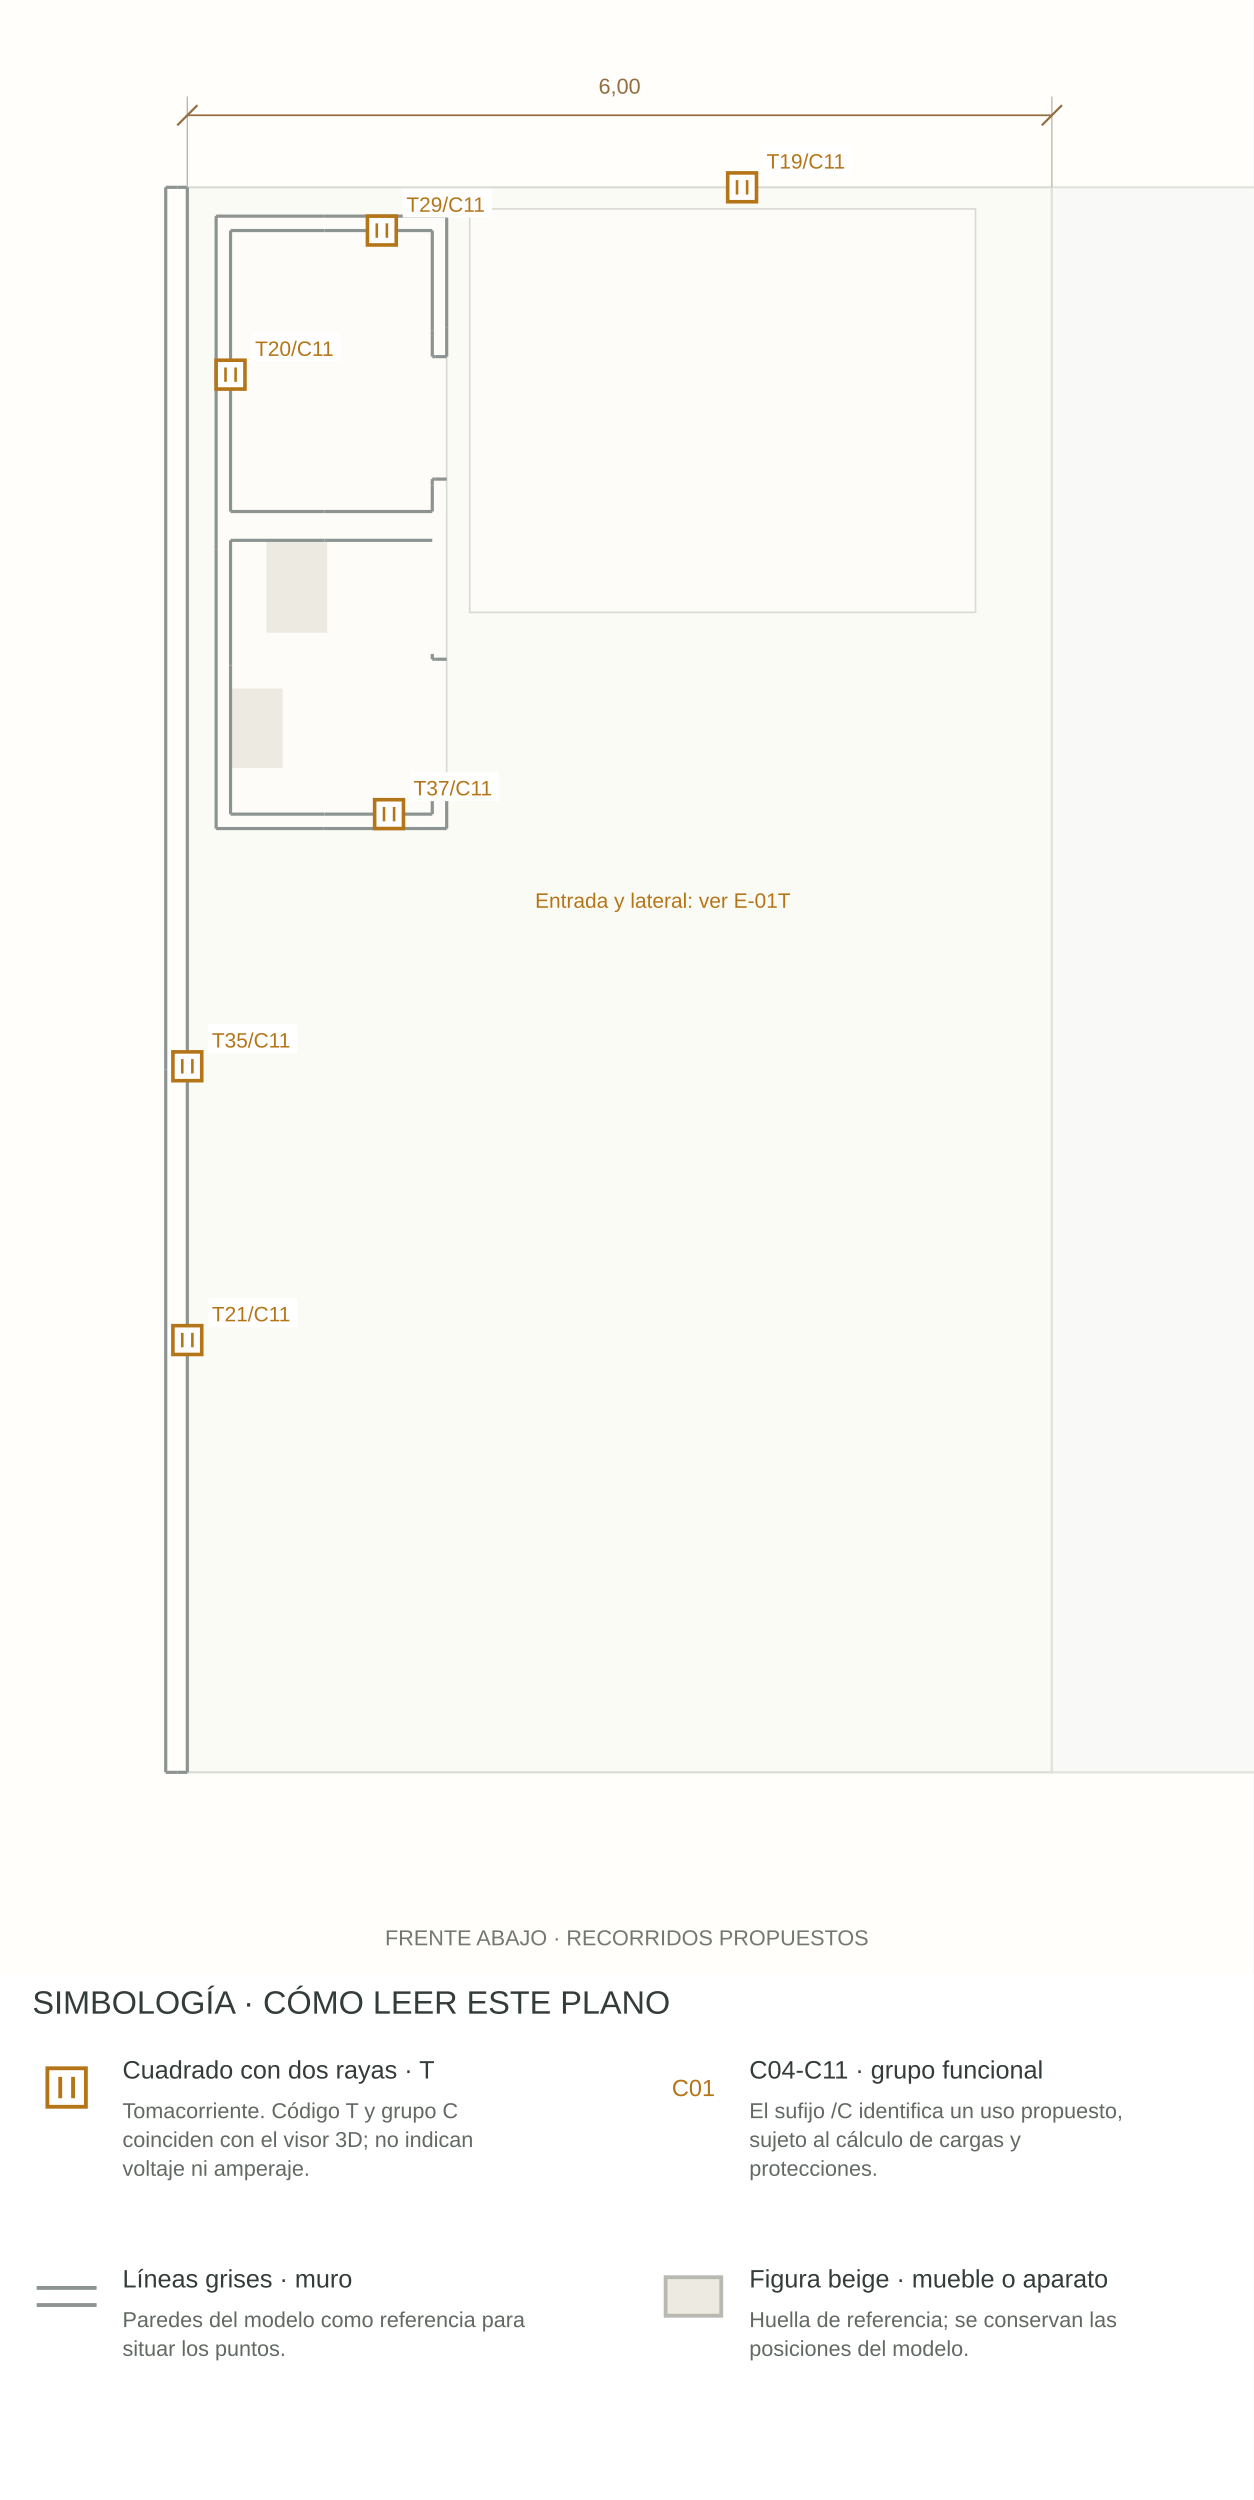
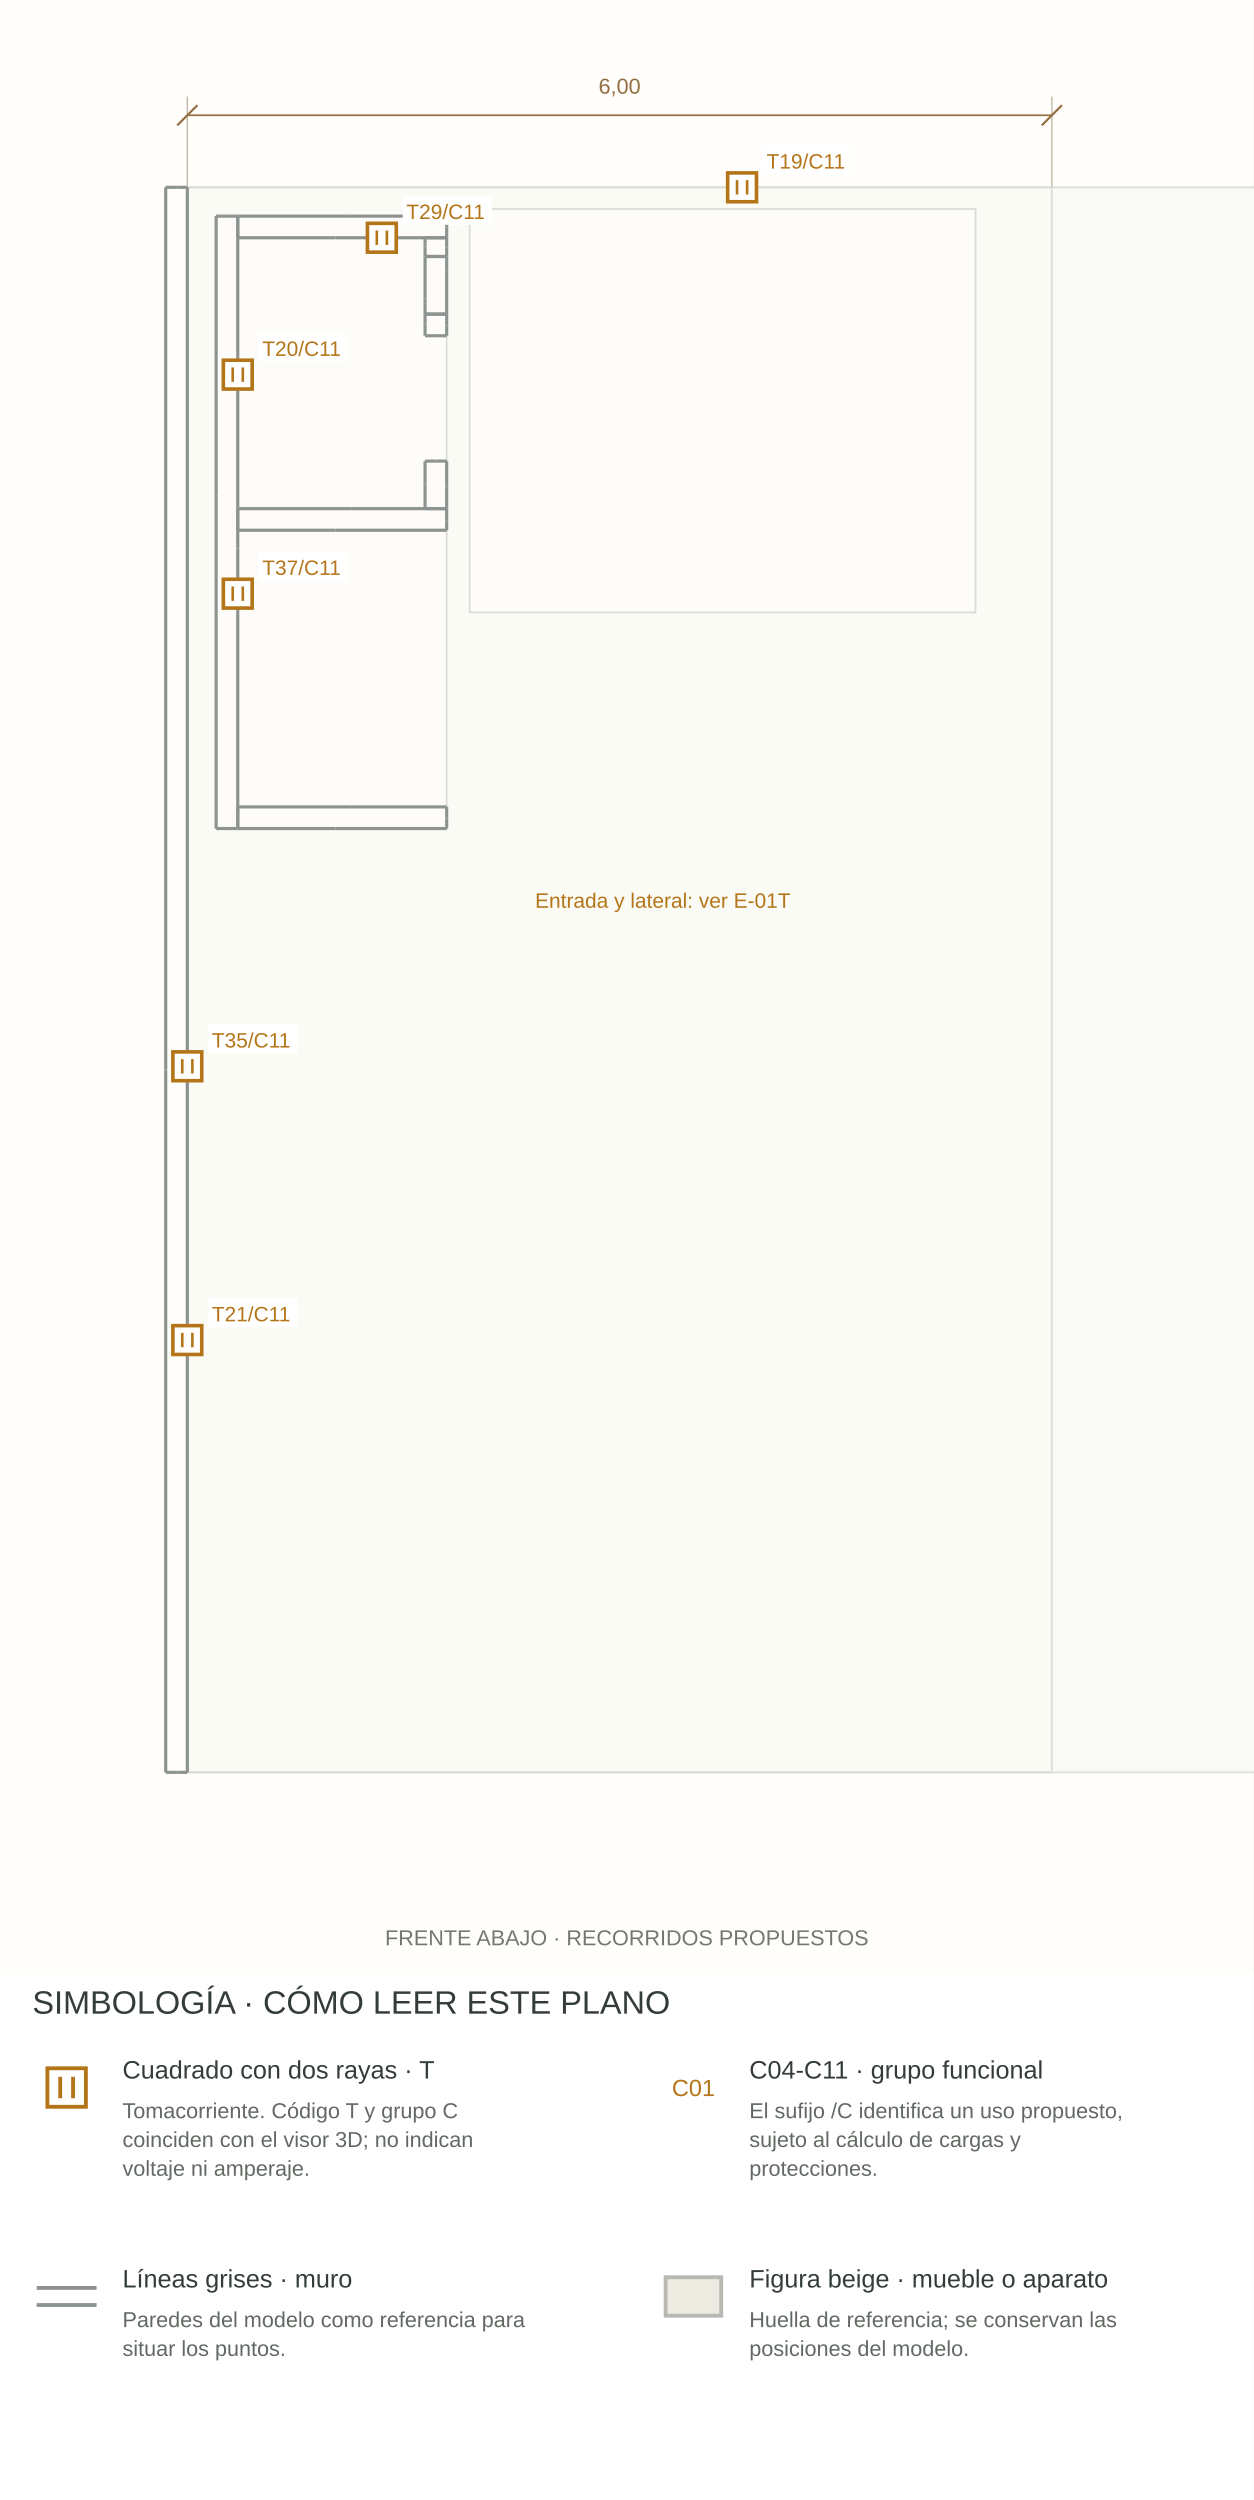
<svg xmlns="http://www.w3.org/2000/svg" viewBox="0 0 696 1388" role="img" aria-label="Tomacorrientes y equipos · Patio">
  <rect width="100%" height="100%" fill="#fffefb" />
  <polygon points="104.0,984.0 584.0,984.0 584.0,104.0 104.0,104.0" fill="#fbfbf6" stroke="#d9dcd5" stroke-width="1.2" />
  <polygon points="584.0,984.0 824.0,984.0 824.0,104.0 584.0,104.0" fill="#f9f9f7" stroke="#e2e2dc" stroke-width="1.2" />
  <polygon points="120.0,460.0 248.0,460.0 248.0,120.0 120.0,120.0" fill="#fdfcf8" stroke="#d9dcd5" stroke-width="0.96" />
  <polygon points="260.8,340.0 541.6,340.0 541.6,116.0 260.8,116.0" fill="#fdfcf8" stroke="#d9dcd5" stroke-width="0.96" />
-   <polygon points="153.6,305.6 176.0,305.6 153.6,324.8" fill="#edeae2" stroke="none" stroke-width="0.64" data-plan-furniture="true" />
-   <polygon points="153.6,324.8 176.0,305.6 176.0,324.8" fill="#edeae2" stroke="none" stroke-width="0.64" data-plan-furniture="true" />
-   <polygon points="176.0,305.6 153.6,305.6 153.6,324.8" fill="#edeae2" stroke="none" stroke-width="0.64" data-plan-furniture="true" />
-   <polygon points="176.0,305.6 153.6,324.8 176.0,324.8" fill="#edeae2" stroke="none" stroke-width="0.64" data-plan-furniture="true" />
-   <polygon points="176.0,345.6 153.6,345.6 148.0,351.2" fill="#edeae2" stroke="none" stroke-width="0.64" data-plan-furniture="true" />
-   <polygon points="181.6,351.2 176.0,345.6 148.0,351.2" fill="#edeae2" stroke="none" stroke-width="0.64" data-plan-furniture="true" />
-   <polygon points="153.6,317.6 148.0,351.2 153.6,345.6" fill="#edeae2" stroke="none" stroke-width="0.64" data-plan-furniture="true" />
-   <polygon points="148.0,300.8 148.0,351.2 153.6,317.6" fill="#edeae2" stroke="none" stroke-width="0.64" data-plan-furniture="true" />
-   <polygon points="176.0,317.6 176.0,345.6 181.6,351.2" fill="#edeae2" stroke="none" stroke-width="0.64" data-plan-furniture="true" />
-   <polygon points="176.0,317.6 148.0,300.8 153.6,317.6" fill="#edeae2" stroke="none" stroke-width="0.64" data-plan-furniture="true" />
-   <polygon points="181.6,300.8 176.0,317.6 181.6,351.2" fill="#edeae2" stroke="none" stroke-width="0.64" data-plan-furniture="true" />
-   <polygon points="181.6,300.8 148.0,300.8 176.0,317.6" fill="#edeae2" stroke="none" stroke-width="0.64" data-plan-furniture="true" />
-   <polygon points="148.0,300.8 181.6,300.8 148.0,351.2" fill="#edeae2" stroke="none" stroke-width="0.64" data-plan-furniture="true" />
-   <polygon points="148.0,351.2 181.6,300.8 181.6,351.2" fill="#edeae2" stroke="none" stroke-width="0.64" data-plan-furniture="true" />
-   <polygon points="153.6,317.6 153.6,345.6 176.0,345.6" fill="#edeae2" stroke="none" stroke-width="0.64" data-plan-furniture="true" />
-   <polygon points="176.0,317.6 153.6,317.6 176.0,345.6" fill="#edeae2" stroke="none" stroke-width="0.64" data-plan-furniture="true" />
-   <polygon points="149.6,302.4 180.0,312.0 149.6,312.0" fill="#edeae2" stroke="none" stroke-width="0.64" data-plan-furniture="true" />
-   <polygon points="149.6,302.4 180.0,302.4 180.0,312.0" fill="#edeae2" stroke="none" stroke-width="0.64" data-plan-furniture="true" />
-   <polygon points="180.0,312.0 149.6,302.4 149.6,312.0" fill="#edeae2" stroke="none" stroke-width="0.64" data-plan-furniture="true" />
-   <polygon points="180.0,302.4 149.6,302.4 180.0,312.0" fill="#edeae2" stroke="none" stroke-width="0.64" data-plan-furniture="true" />
-   <polygon points="152.8,422.4 132.0,422.4 128.0,426.4" fill="#edeae2" stroke="none" stroke-width="0.64" data-plan-furniture="true" />
-   <polygon points="156.8,426.4 152.8,422.4 128.0,426.4" fill="#edeae2" stroke="none" stroke-width="0.64" data-plan-furniture="true" />
-   <polygon points="132.0,386.4 128.0,426.4 132.0,422.4" fill="#edeae2" stroke="none" stroke-width="0.64" data-plan-furniture="true" />
-   <polygon points="128.0,382.4 128.0,426.4 132.0,386.4" fill="#edeae2" stroke="none" stroke-width="0.64" data-plan-furniture="true" />
-   <polygon points="152.8,386.4 152.8,422.4 156.8,426.4" fill="#edeae2" stroke="none" stroke-width="0.64" data-plan-furniture="true" />
-   <polygon points="152.8,386.4 128.0,382.4 132.0,386.4" fill="#edeae2" stroke="none" stroke-width="0.64" data-plan-furniture="true" />
-   <polygon points="156.8,382.4 152.8,386.4 156.8,426.4" fill="#edeae2" stroke="none" stroke-width="0.64" data-plan-furniture="true" />
-   <polygon points="156.8,382.4 128.0,382.4 152.8,386.4" fill="#edeae2" stroke="none" stroke-width="0.64" data-plan-furniture="true" />
-   <polygon points="128.0,426.4 128.0,382.4 156.8,426.4" fill="#edeae2" stroke="none" stroke-width="0.64" data-plan-furniture="true" />
-   <polygon points="128.0,382.4 156.8,382.4 156.8,426.4" fill="#edeae2" stroke="none" stroke-width="0.64" data-plan-furniture="true" />
-   <polygon points="152.8,386.4 132.0,386.4 132.0,422.4" fill="#edeae2" stroke="none" stroke-width="0.64" data-plan-furniture="true" />
-   <polygon points="152.8,386.4 132.0,422.4 152.8,422.4" fill="#edeae2" stroke="none" stroke-width="0.64" data-plan-furniture="true" />
-   <polyline points="248.0,198.0 248.0,182.02" fill="none" stroke="#8c9390" stroke-width="1.76" />
-   <polyline points="248.0,182.02 248.0,120.0" fill="none" stroke="#8c9390" stroke-width="1.76" />
-   <polyline points="248.0,439.327 248.0,434.0" fill="none" stroke="#8c9390" stroke-width="1.76" />
-   <polyline points="248.0,460.0 248.0,439.327" fill="none" stroke="#8c9390" stroke-width="1.76" />
-   <polyline points="179.697,460.0 120.0,460.0" fill="none" stroke="#8c9390" stroke-width="1.76" />
-   <polyline points="248.0,460.0 179.697,460.0" fill="none" stroke="#8c9390" stroke-width="1.76" />
-   <polyline points="248.0,120.0 179.697,120.0" fill="none" stroke="#8c9390" stroke-width="1.76" />
-   <polyline points="179.697,120.0 120.0,120.0" fill="none" stroke="#8c9390" stroke-width="1.76" />
-   <polyline points="120.0,460.0 120.0,304.979" fill="none" stroke="#8c9390" stroke-width="1.76" />
-   <polyline points="120.0,304.979 120.0,120.0" fill="none" stroke="#8c9390" stroke-width="1.76" />
-   <polyline points="240.0,284.0 180.16,284.0" fill="none" stroke="#8c9390" stroke-width="1.76" />
-   <polyline points="180.16,284.0 128.0,284.0" fill="none" stroke="#8c9390" stroke-width="1.76" />
-   <polyline points="240.0,183.659 240.0,128.0" fill="none" stroke="#8c9390" stroke-width="1.76" />
-   <polyline points="240.0,198.0 240.0,183.659" fill="none" stroke="#8c9390" stroke-width="1.76" />
-   <polyline points="240.0,269.688 240.0,266.0" fill="none" stroke="#8c9390" stroke-width="1.76" />
-   <polyline points="240.0,284.0 240.0,269.688" fill="none" stroke="#8c9390" stroke-width="1.76" />
-   <polyline points="180.16,128.0 128.0,128.0" fill="none" stroke="#8c9390" stroke-width="1.76" />
-   <polyline points="240.0,128.0 180.16,128.0" fill="none" stroke="#8c9390" stroke-width="1.76" />
-   <polyline points="128.0,212.773 128.0,128.0" fill="none" stroke="#8c9390" stroke-width="1.76" />
-   <polyline points="128.0,284.0 128.0,212.773" fill="none" stroke="#8c9390" stroke-width="1.76" />
-   <polyline points="240.0,452.0 180.16,452.0" fill="none" stroke="#8c9390" stroke-width="1.76" />
-   <polyline points="180.16,452.0 128.0,452.0" fill="none" stroke="#8c9390" stroke-width="1.76" />
-   <polyline points="240.0,437.688 240.0,434.0" fill="none" stroke="#8c9390" stroke-width="1.76" />
-   <polyline points="240.0,452.0 240.0,437.688" fill="none" stroke="#8c9390" stroke-width="1.76" />
-   <polyline points="240.0,366.0 240.0,363.076" fill="none" stroke="#8c9390" stroke-width="1.76" />
-   <polyline points="128.0,452.0 128.0,369.401" fill="none" stroke="#8c9390" stroke-width="1.76" />
-   <polyline points="128.0,369.401 128.0,300.0" fill="none" stroke="#8c9390" stroke-width="1.76" />
-   <polyline points="180.16,300.0 128.0,300.0" fill="none" stroke="#8c9390" stroke-width="1.76" />
-   <polyline points="240.0,300.0 180.16,300.0" fill="none" stroke="#8c9390" stroke-width="1.76" />
-   <polyline points="241.639,198.0 240.0,198.0" fill="none" stroke="#8c9390" stroke-width="1.76" />
-   <polyline points="248.0,198.0 241.639,198.0" fill="none" stroke="#8c9390" stroke-width="1.76" />
-   <polyline points="241.639,266.0 240.0,266.0" fill="none" stroke="#8c9390" stroke-width="1.76" />
-   <polyline points="248.0,266.0 241.639,266.0" fill="none" stroke="#8c9390" stroke-width="1.76" />
-   <polyline points="241.639,434.0 240.0,434.0" fill="none" stroke="#8c9390" stroke-width="1.76" />
-   <polyline points="248.0,434.0 241.639,434.0" fill="none" stroke="#8c9390" stroke-width="1.76" />
-   <polyline points="241.639,366.0 240.0,366.0" fill="none" stroke="#8c9390" stroke-width="1.76" />
-   <polyline points="248.0,366.0 241.639,366.0" fill="none" stroke="#8c9390" stroke-width="1.76" />
+   <polyline points="132.0,460.0 125.489,460.0" fill="none" stroke="#8c9390" stroke-width="1.76" />
+   <polyline points="125.489,460.0 120.0,460.0" fill="none" stroke="#8c9390" stroke-width="1.76" />
+   <polyline points="132.0,120.0 132.0,304.491" fill="none" stroke="#8c9390" stroke-width="1.76" />
+   <polyline points="132.0,304.491 132.0,460.0" fill="none" stroke="#8c9390" stroke-width="1.76" />
+   <polyline points="120.0,120.0 126.523,120.0" fill="none" stroke="#8c9390" stroke-width="1.76" />
+   <polyline points="126.523,120.0 132.0,120.0" fill="none" stroke="#8c9390" stroke-width="1.76" />
+   <polyline points="120.0,460.0 120.0,275.187" fill="none" stroke="#8c9390" stroke-width="1.76" />
+   <polyline points="120.0,275.187 120.0,120.0" fill="none" stroke="#8c9390" stroke-width="1.76" />
+   <polyline points="248.0,460.0 186.144,460.0" fill="none" stroke="#8c9390" stroke-width="1.76" />
+   <polyline points="186.144,460.0 132.0,460.0" fill="none" stroke="#8c9390" stroke-width="1.76" />
+   <polyline points="248.0,448.0 248.0,454.399" fill="none" stroke="#8c9390" stroke-width="1.76" />
+   <polyline points="248.0,454.399 248.0,460.0" fill="none" stroke="#8c9390" stroke-width="1.76" />
+   <polyline points="132.0,448.0 194.944,448.0" fill="none" stroke="#8c9390" stroke-width="1.76" />
+   <polyline points="194.944,448.0 248.0,448.0" fill="none" stroke="#8c9390" stroke-width="1.76" />
+   <polyline points="132.0,460.0 132.0,453.489" fill="none" stroke="#8c9390" stroke-width="1.76" />
+   <polyline points="132.0,453.489 132.0,448.0" fill="none" stroke="#8c9390" stroke-width="1.76" />
+   <polyline points="248.0,294.4 186.144,294.4" fill="none" stroke="#8c9390" stroke-width="1.76" />
+   <polyline points="186.144,294.4 132.0,294.4" fill="none" stroke="#8c9390" stroke-width="1.76" />
+   <polyline points="248.0,282.4 248.0,288.799" fill="none" stroke="#8c9390" stroke-width="1.76" />
+   <polyline points="248.0,288.799 248.0,294.4" fill="none" stroke="#8c9390" stroke-width="1.76" />
+   <polyline points="132.0,282.4 194.944,282.4" fill="none" stroke="#8c9390" stroke-width="1.76" />
+   <polyline points="194.944,282.4 248.0,282.4" fill="none" stroke="#8c9390" stroke-width="1.76" />
+   <polyline points="132.0,294.4 132.0,287.889" fill="none" stroke="#8c9390" stroke-width="1.76" />
+   <polyline points="132.0,287.889 132.0,282.4" fill="none" stroke="#8c9390" stroke-width="1.76" />
+   <polyline points="248.0,132.0 186.144,132.0" fill="none" stroke="#8c9390" stroke-width="1.76" />
+   <polyline points="186.144,132.0 132.0,132.0" fill="none" stroke="#8c9390" stroke-width="1.76" />
+   <polyline points="248.0,120.0 248.0,126.399" fill="none" stroke="#8c9390" stroke-width="1.76" />
+   <polyline points="248.0,126.399 248.0,132.0" fill="none" stroke="#8c9390" stroke-width="1.76" />
+   <polyline points="132.0,120.0 194.944,120.0" fill="none" stroke="#8c9390" stroke-width="1.76" />
+   <polyline points="194.944,120.0 248.0,120.0" fill="none" stroke="#8c9390" stroke-width="1.76" />
+   <polyline points="132.0,132.0 132.0,125.489" fill="none" stroke="#8c9390" stroke-width="1.76" />
+   <polyline points="132.0,125.489 132.0,120.0" fill="none" stroke="#8c9390" stroke-width="1.76" />
+   <polyline points="248.0,282.4 241.601,282.4" fill="none" stroke="#8c9390" stroke-width="1.76" />
+   <polyline points="241.601,282.4 236.0,282.4" fill="none" stroke="#8c9390" stroke-width="1.76" />
+   <polyline points="248.0,256.0 248.0,270.078" fill="none" stroke="#8c9390" stroke-width="1.76" />
+   <polyline points="248.0,270.078 248.0,282.4" fill="none" stroke="#8c9390" stroke-width="1.76" />
+   <polyline points="236.0,256.0 242.411,256.0" fill="none" stroke="#8c9390" stroke-width="1.76" />
+   <polyline points="242.411,256.0 248.0,256.0" fill="none" stroke="#8c9390" stroke-width="1.76" />
+   <polyline points="236.0,282.4 236.0,268.296" fill="none" stroke="#8c9390" stroke-width="1.76" />
+   <polyline points="236.0,268.296 236.0,256.0" fill="none" stroke="#8c9390" stroke-width="1.76" />
+   <polyline points="248.0,186.4 241.601,186.4" fill="none" stroke="#8c9390" stroke-width="1.76" />
+   <polyline points="241.601,186.4 236.0,186.4" fill="none" stroke="#8c9390" stroke-width="1.76" />
+   <polyline points="248.0,174.4 248.0,180.799" fill="none" stroke="#8c9390" stroke-width="1.76" />
+   <polyline points="248.0,180.799 248.0,186.4" fill="none" stroke="#8c9390" stroke-width="1.76" />
+   <polyline points="236.0,174.4 242.411,174.4" fill="none" stroke="#8c9390" stroke-width="1.76" />
+   <polyline points="242.411,174.4 248.0,174.4" fill="none" stroke="#8c9390" stroke-width="1.76" />
+   <polyline points="236.0,186.4 236.0,179.989" fill="none" stroke="#8c9390" stroke-width="1.76" />
+   <polyline points="236.0,179.989 236.0,174.4" fill="none" stroke="#8c9390" stroke-width="1.76" />
+   <polyline points="248.0,142.4 241.601,142.4" fill="none" stroke="#8c9390" stroke-width="1.76" />
+   <polyline points="241.601,142.4 236.0,142.4" fill="none" stroke="#8c9390" stroke-width="1.76" />
+   <polyline points="248.0,132.0 248.0,137.546" fill="none" stroke="#8c9390" stroke-width="1.76" />
+   <polyline points="248.0,137.546 248.0,142.4" fill="none" stroke="#8c9390" stroke-width="1.76" />
+   <polyline points="236.0,132.0 242.411,132.0" fill="none" stroke="#8c9390" stroke-width="1.76" />
+   <polyline points="242.411,132.0 248.0,132.0" fill="none" stroke="#8c9390" stroke-width="1.76" />
+   <polyline points="236.0,142.4 236.0,136.844" fill="none" stroke="#8c9390" stroke-width="1.76" />
+   <polyline points="236.0,136.844 236.0,132.0" fill="none" stroke="#8c9390" stroke-width="1.76" />
+   <polyline points="248.0,174.4 244.8,174.4" fill="none" stroke="#8c9390" stroke-width="1.76" />
+   <polyline points="244.8,174.4 236.0,174.4" fill="none" stroke="#8c9390" stroke-width="1.76" />
+   <polyline points="248.0,142.4 248.0,150.933" fill="none" stroke="#8c9390" stroke-width="1.76" />
+   <polyline points="248.0,150.933 248.0,174.4" fill="none" stroke="#8c9390" stroke-width="1.76" />
+   <polyline points="236.0,142.4 239.2,142.4" fill="none" stroke="#8c9390" stroke-width="1.76" />
+   <polyline points="239.2,142.4 248.0,142.4" fill="none" stroke="#8c9390" stroke-width="1.76" />
+   <polyline points="236.0,174.4 236.0,165.867" fill="none" stroke="#8c9390" stroke-width="1.76" />
+   <polyline points="236.0,165.867 236.0,142.4" fill="none" stroke="#8c9390" stroke-width="1.76" />
  <polyline points="92.0,984.0 92.0,593.867" fill="none" stroke="#8c9390" stroke-width="1.76" />
  <polyline points="92.0,593.867 92.0,104.0" fill="none" stroke="#8c9390" stroke-width="1.76" />
  <polyline points="104.0,984.0 104.0,593.867" fill="none" stroke="#8c9390" stroke-width="1.76" />
  <polyline points="104.0,593.867 104.0,104.0" fill="none" stroke="#8c9390" stroke-width="1.76" />
  <polyline points="104.0,984.0 98.68,984.0" fill="none" stroke="#8c9390" stroke-width="1.76" />
  <polyline points="98.68,984.0 92.0,984.0" fill="none" stroke="#8c9390" stroke-width="1.76" />
  <polyline points="104.0,104.0 98.68,104.0" fill="none" stroke="#8c9390" stroke-width="1.76" />
  <polyline points="98.68,104.0 92.0,104.0" fill="none" stroke="#8c9390" stroke-width="1.76" />
  <polyline points="104.0,104.0 104.0,53.6" fill="none" stroke="#bdb3a4" stroke-width="0.72" data-plan-dimensions="true" />
  <polyline points="584.0,104.0 584.0,53.6" fill="none" stroke="#bdb3a4" stroke-width="0.72" data-plan-dimensions="true" />
  <polyline points="104.0,64.0 584.0,64.0" fill="none" stroke="#936c40" stroke-width="0.96" data-plan-dimensions="true" />
  <polyline points="98.4,69.6 109.6,58.4" fill="none" stroke="#936c40" stroke-width="1.2" data-plan-dimensions="true" />
  <polyline points="578.4,69.6 589.6,58.4" fill="none" stroke="#936c40" stroke-width="1.2" data-plan-dimensions="true" />
  <text x="344.0" y="52.0" font-family="Arial,sans-serif" font-size="12.0" fill="#936c40" text-anchor="middle" data-plan-dimensions="true">6,00</text>
  <text x="348.0" y="1080.0" font-family="Arial,sans-serif" font-size="12.0" fill="#72786f" text-anchor="middle">FRENTE ABAJO · RECORRIDOS PROPUESTOS</text>
  <polygon points="404.0,112.0 420.0,112.0 420.0,96.0 404.0,96.0" fill="#ffffff" stroke="#b47518" stroke-width="2.0" />
  <polyline points="409.2,108.0 409.2,100.0" fill="none" stroke="#b47518" stroke-width="1.44" />
  <polyline points="414.8,108.0 414.8,100.0" fill="none" stroke="#b47518" stroke-width="1.44" />
  <polygon points="423.6,96.8 473.072,96.8 473.072,80.8 423.6,80.8" fill="#ffffff" stroke="none" stroke-width="0" />
  <text x="425.6" y="93.6" font-family="Arial,sans-serif" font-size="11.6" fill="#b47518" text-anchor="start">T19/C11</text>
-   <polygon points="120.0,216.0 136.0,216.0 136.0,200.0 120.0,200.0" fill="#ffffff" stroke="#b47518" stroke-width="2.0" />
-   <polyline points="125.2,212.0 125.2,204.0" fill="none" stroke="#b47518" stroke-width="1.44" />
-   <polyline points="130.8,212.0 130.8,204.0" fill="none" stroke="#b47518" stroke-width="1.44" />
-   <polygon points="139.6,200.8 189.072,200.8 189.072,184.8 139.6,184.8" fill="#ffffff" stroke="none" stroke-width="0" />
-   <text x="141.6" y="197.6" font-family="Arial,sans-serif" font-size="11.6" fill="#b47518" text-anchor="start">T20/C11</text>
-   <polygon points="204.0,136.0 220.0,136.0 220.0,120.0 204.0,120.0" fill="#ffffff" stroke="#b47518" stroke-width="2.0" />
-   <polyline points="209.2,132.0 209.2,124.0" fill="none" stroke="#b47518" stroke-width="1.44" />
-   <polyline points="214.8,132.0 214.8,124.0" fill="none" stroke="#b47518" stroke-width="1.44" />
-   <polygon points="223.6,120.8 273.072,120.8 273.072,104.8 223.6,104.8" fill="#ffffff" stroke="none" stroke-width="0" />
-   <text x="225.6" y="117.6" font-family="Arial,sans-serif" font-size="11.6" fill="#b47518" text-anchor="start">T29/C11</text>
+   <polygon points="124.0,216.0 140.0,216.0 140.0,200.0 124.0,200.0" fill="#ffffff" stroke="#b47518" stroke-width="2.0" />
+   <polyline points="129.2,212.0 129.2,204.0" fill="none" stroke="#b47518" stroke-width="1.44" />
+   <polyline points="134.8,212.0 134.8,204.0" fill="none" stroke="#b47518" stroke-width="1.44" />
+   <polygon points="143.6,200.8 193.072,200.8 193.072,184.8 143.6,184.8" fill="#ffffff" stroke="none" stroke-width="0" />
+   <text x="145.6" y="197.6" font-family="Arial,sans-serif" font-size="11.6" fill="#b47518" text-anchor="start">T20/C11</text>
+   <polygon points="204.0,140.0 220.0,140.0 220.0,124.0 204.0,124.0" fill="#ffffff" stroke="#b47518" stroke-width="2.0" />
+   <polyline points="209.2,136.0 209.2,128.0" fill="none" stroke="#b47518" stroke-width="1.44" />
+   <polyline points="214.8,136.0 214.8,128.0" fill="none" stroke="#b47518" stroke-width="1.44" />
+   <polygon points="223.6,124.8 273.072,124.8 273.072,108.8 223.6,108.8" fill="#ffffff" stroke="none" stroke-width="0" />
+   <text x="225.6" y="121.6" font-family="Arial,sans-serif" font-size="11.6" fill="#b47518" text-anchor="start">T29/C11</text>
  <polygon points="96.0,752.0 112.0,752.0 112.0,736.0 96.0,736.0" fill="#ffffff" stroke="#b47518" stroke-width="2.0" />
  <polyline points="101.2,748.0 101.2,740.0" fill="none" stroke="#b47518" stroke-width="1.44" />
  <polyline points="106.8,748.0 106.8,740.0" fill="none" stroke="#b47518" stroke-width="1.44" />
  <polygon points="115.6,736.8 165.072,736.8 165.072,720.8 115.6,720.8" fill="#ffffff" stroke="none" stroke-width="0" />
  <text x="117.6" y="733.6" font-family="Arial,sans-serif" font-size="11.6" fill="#b47518" text-anchor="start">T21/C11</text>
  <polygon points="96.0,600.0 112.0,600.0 112.0,584.0 96.0,584.0" fill="#ffffff" stroke="#b47518" stroke-width="2.0" />
  <polyline points="101.2,596.0 101.2,588.0" fill="none" stroke="#b47518" stroke-width="1.44" />
  <polyline points="106.8,596.0 106.8,588.0" fill="none" stroke="#b47518" stroke-width="1.44" />
  <polygon points="115.6,584.8 165.072,584.8 165.072,568.8 115.6,568.8" fill="#ffffff" stroke="none" stroke-width="0" />
  <text x="117.6" y="581.6" font-family="Arial,sans-serif" font-size="11.6" fill="#b47518" text-anchor="start">T35/C11</text>
-   <polygon points="208.0,460.0 224.0,460.0 224.0,444.0 208.0,444.0" fill="#ffffff" stroke="#b47518" stroke-width="2.0" />
-   <polyline points="213.2,456.0 213.2,448.0" fill="none" stroke="#b47518" stroke-width="1.44" />
-   <polyline points="218.8,456.0 218.8,448.0" fill="none" stroke="#b47518" stroke-width="1.44" />
-   <polygon points="227.6,444.8 277.072,444.8 277.072,428.8 227.6,428.8" fill="#ffffff" stroke="none" stroke-width="0" />
-   <text x="229.6" y="441.6" font-family="Arial,sans-serif" font-size="11.6" fill="#b47518" text-anchor="start">T37/C11</text>
+   <polygon points="124.0,337.6 140.0,337.6 140.0,321.6 124.0,321.6" fill="#ffffff" stroke="#b47518" stroke-width="2.0" />
+   <polyline points="129.2,333.6 129.2,325.6" fill="none" stroke="#b47518" stroke-width="1.44" />
+   <polyline points="134.8,333.6 134.8,325.6" fill="none" stroke="#b47518" stroke-width="1.44" />
+   <polygon points="143.6,322.4 193.072,322.4 193.072,306.4 143.6,306.4" fill="#ffffff" stroke="none" stroke-width="0" />
+   <text x="145.6" y="319.2" font-family="Arial,sans-serif" font-size="11.6" fill="#b47518" text-anchor="start">T37/C11</text>
  <text x="368.0" y="504.0" font-family="Arial,sans-serif" font-size="11.6" fill="#b47518" text-anchor="middle">Entrada y lateral: ver E-01T</text>
  <g data-symbol-legend="true">
    <rect x="0" y="1096.0" width="696" height="292" fill="#ffffff" />
    <text x="18" y="1118.0" font-family="Arial,sans-serif" font-size="18" fill="#343c3b">SIMBOLOGÍA · CÓMO LEER ESTE PLANO</text>
    <svg viewBox="0 0 32 32" role="img" aria-label="Cuadrado con dos rayas · T" x="18.0" y="1140.0" width="38" height="38">
      <rect x="7" y="7" width="18" height="18" fill="#ffffff" stroke="#b47518" stroke-width="1.8" />
      <polyline points="13,11 13,21" fill="none" stroke="#b47518" stroke-width="1.8" />
      <polyline points="19,11 19,21" fill="none" stroke="#b47518" stroke-width="1.8" />
    </svg>
    <text x="68.0" y="1154.0" font-family="Arial,sans-serif" font-size="14" fill="#343c3b">Cuadrado con dos rayas · T</text>
    <text x="68.0" y="1176.0" font-family="Arial,sans-serif" font-size="12" fill="#626962">Tomacorriente. Código T y grupo C</text>
    <text x="68.0" y="1192.0" font-family="Arial,sans-serif" font-size="12" fill="#626962">coinciden con el visor 3D; no indican</text>
    <text x="68.0" y="1208.0" font-family="Arial,sans-serif" font-size="12" fill="#626962">voltaje ni amperaje.</text>
    <svg viewBox="0 0 32 32" role="img" aria-label="C04-C11 · grupo funcional" x="366" y="1140.0" width="38" height="38">
      <text x="16" y="20" text-anchor="middle" font-family="Arial,sans-serif" font-size="11" fill="#b47518">C01</text>
    </svg>
    <text x="416" y="1154.0" font-family="Arial,sans-serif" font-size="14" fill="#343c3b">C04-C11 · grupo funcional</text>
    <text x="416" y="1176.0" font-family="Arial,sans-serif" font-size="12" fill="#626962">El sufijo /C identifica un uso propuesto,</text>
    <text x="416" y="1192.0" font-family="Arial,sans-serif" font-size="12" fill="#626962">sujeto al cálculo de cargas y</text>
    <text x="416" y="1208.0" font-family="Arial,sans-serif" font-size="12" fill="#626962">protecciones.</text>
    <svg viewBox="0 0 32 32" role="img" aria-label="Líneas grises · muro" x="18.0" y="1256.0" width="38" height="38">
      <polyline points="2,12 30,12" fill="none" stroke="#8c9390" stroke-width="1.8" />
      <polyline points="2,20 30,20" fill="none" stroke="#8c9390" stroke-width="1.8" />
    </svg>
    <text x="68.0" y="1270.0" font-family="Arial,sans-serif" font-size="14" fill="#343c3b">Líneas grises · muro</text>
    <text x="68.0" y="1292.0" font-family="Arial,sans-serif" font-size="12" fill="#626962">Paredes del modelo como referencia para</text>
    <text x="68.0" y="1308.0" font-family="Arial,sans-serif" font-size="12" fill="#626962">situar los puntos.</text>
    <svg viewBox="0 0 32 32" role="img" aria-label="Figura beige · mueble o aparato" x="366" y="1256.0" width="38" height="38">
      <rect x="3" y="7" width="26" height="18" fill="#edeae2" stroke="#b8b9b3" stroke-width="1.8" />
    </svg>
    <text x="416" y="1270.0" font-family="Arial,sans-serif" font-size="14" fill="#343c3b">Figura beige · mueble o aparato</text>
    <text x="416" y="1292.0" font-family="Arial,sans-serif" font-size="12" fill="#626962">Huella de referencia; se conservan las</text>
    <text x="416" y="1308.0" font-family="Arial,sans-serif" font-size="12" fill="#626962">posiciones del modelo.</text>
  </g>
</svg>
